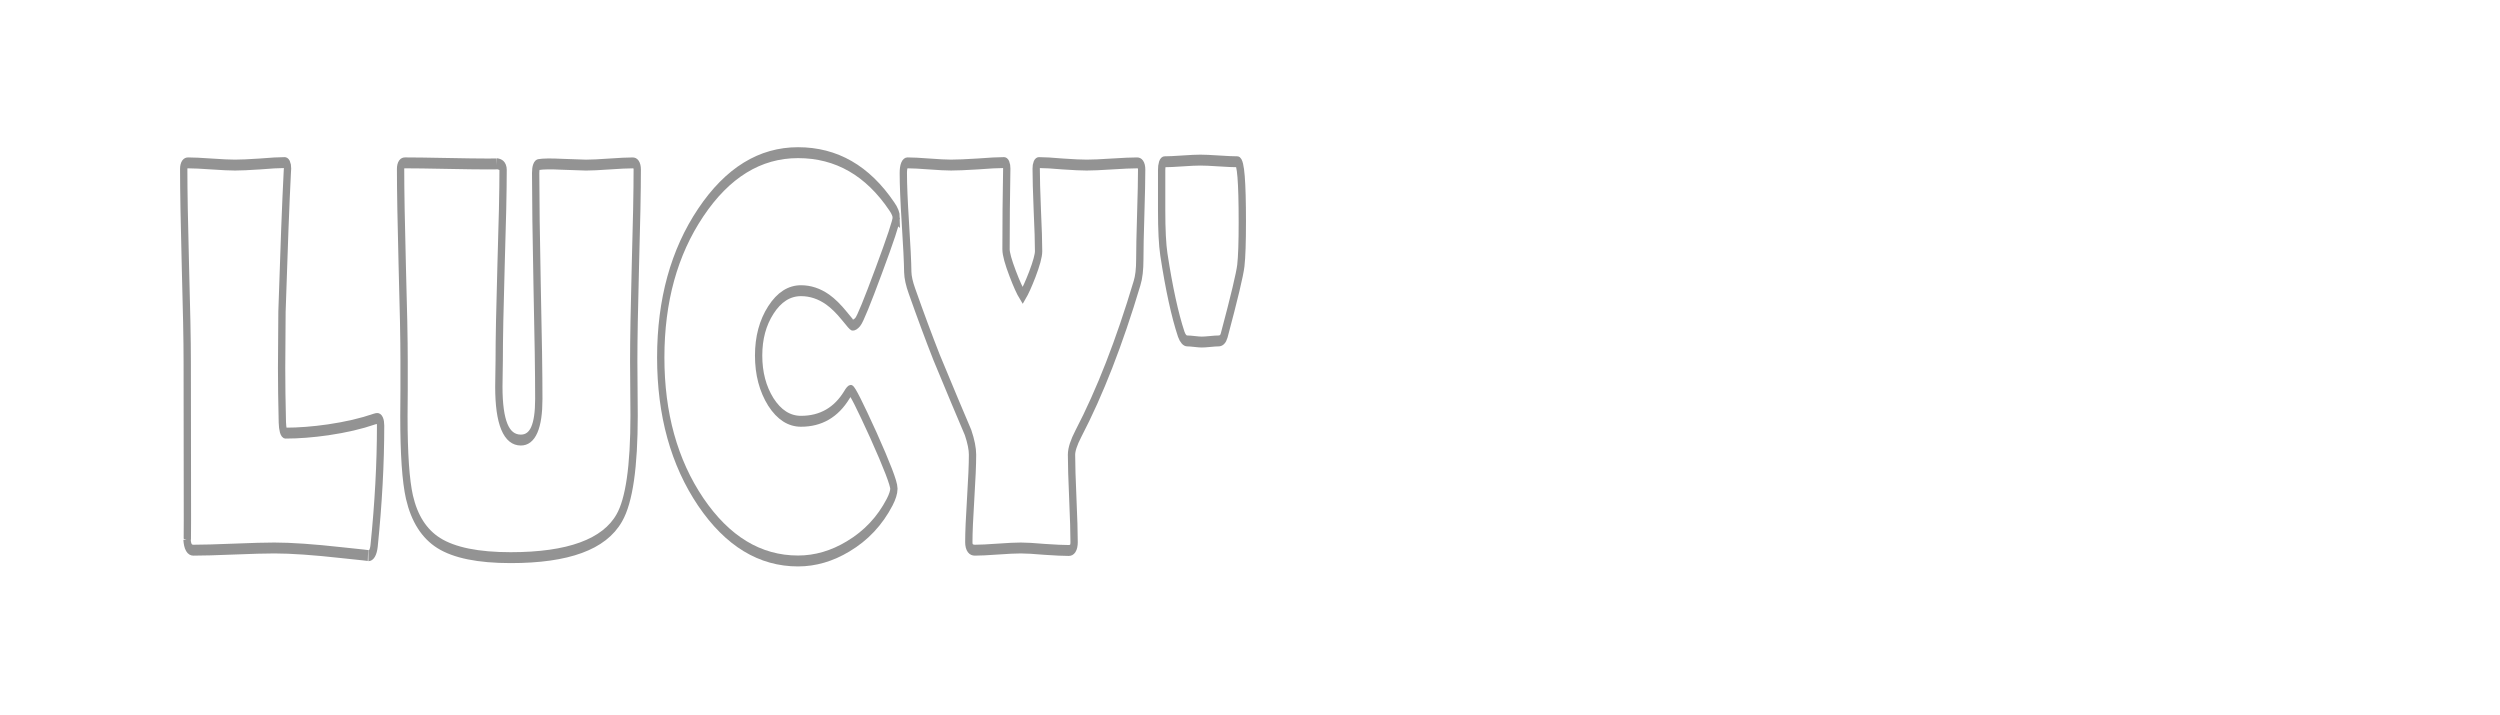
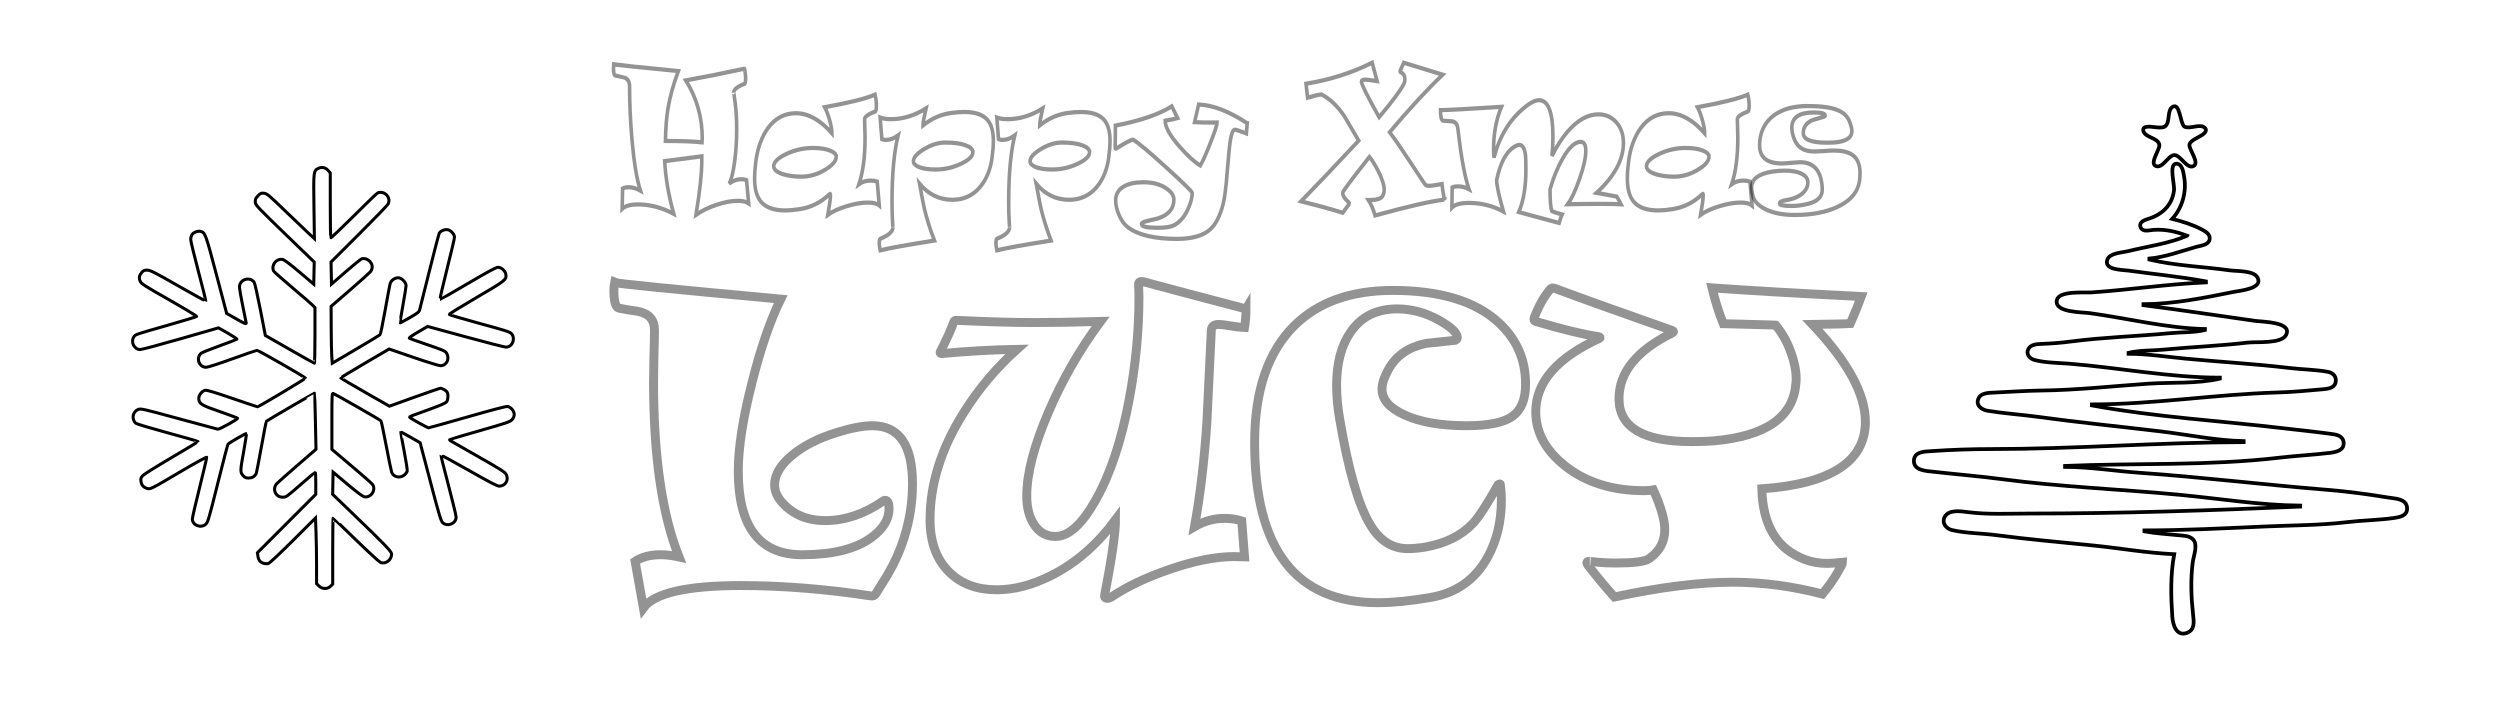
<svg xmlns="http://www.w3.org/2000/svg" width="280mm" height="80mm" viewBox="0 0 280 80" version="1.1" id="svg5" xml:space="preserve">
-   <defs id="defs2" />
+   <defs id="defs2">
+     <clipPath clipPathUnits="userSpaceOnUse" id="clipPath25">
+       <rect style="fill:#ff0000;stroke:none;stroke-width:3;stroke-linecap:square;stroke-linejoin:miter;paint-order:stroke markers fill;stop-color:#000000" id="rect25-8" width="78" height="45.033" x="763.613" y="452.824" />
+     </clipPath>
+     <clipPath clipPathUnits="userSpaceOnUse" id="clipPath5">
+       <path id="path5" style="stroke-width:0.1;stroke-linecap:square;paint-order:markers fill stroke;stop-color:#000000" d="m 438.251,553.764 859.871,0 v 201.396 l -859.871,0 z" />
+     </clipPath>
+   </defs>
  <g id="layer1">
-     <g aria-label="LUCY's MUG" transform="scale(0.8186974,1.221453)" id="text1397" style="font-weight:bold;font-size:51.843px;font-family:'Berlin Sans FB';-inkscape-font-specification:'Berlin Sans FB, Bold';text-align:center;text-anchor:middle;opacity:0.424;fill:#ff0000;stroke-width:0.102">
-       <path d="M 0,0" id="path6032" class="UnoptimicedTransforms" />
-       <path d="m 52.067,39.033 q 0,5.189 -0.886,11.011 -0.152,0.911 -0.785,0.911 0.405,0 -3.645,-0.278 -5.772,-0.43 -9.214,-0.43 -1.848,0 -5.544,0.101 -3.696,0.101 -5.544,0.101 -0.785,0 -0.861,-0.987 0.051,0.709 0.051,-1.772 l -0.025,-14.555 q 0,-2.759 -0.253,-8.834 -0.228,-5.847 -0.228,-8.809 0,-0.557 0.608,-0.557 1.063,0 3.19,0.101 2.152,0.101 3.215,0.101 1.139,0 3.392,-0.101 2.253,-0.127 3.392,-0.127 0.405,0 0.405,0.532 l -0.025,0.278 q -0.329,4.278 -0.734,12.859 -0.051,3.291 -0.051,5.189 0,2.126 0.101,4.961 0.051,0.987 0.43,0.987 2.683,0 5.847,-0.304 3.595,-0.354 6.328,-0.987 0.228,-0.051 0.38,-0.051 0.456,0 0.456,0.658 z" id="path1449" style="stroke:#000000;stroke-opacity:1;stroke-width:1;stroke-dasharray:none;fill:none" class="UnoptimicedTransforms" />
-       <path d="m 87.177,15.542 q 0,2.936 -0.253,8.809 -0.228,5.847 -0.228,8.784 0,0.835 0.025,2.481 0.025,1.645 0.025,2.481 0,7.037 -2.025,9.391 -3.063,3.645 -14.859,3.645 -6.658,0 -9.847,-1.342 -2.987,-1.266 -4,-4.202 -0.759,-2.253 -0.759,-7.417 0,-0.734 0.025,-2.405 0,-1.671 0,-2.633 0,-2.936 -0.253,-8.809 -0.228,-5.898 -0.228,-8.834 0,-0.557 0.608,-0.557 1.873,0 5.645,0.051 3.797,0.051 5.67,0.051 1.62,0 1.24,-0.025 0.861,0.076 0.861,0.557 0,2.911 -0.278,8.759 -0.253,5.847 -0.253,8.759 0,0.329 -0.025,1.139 -0.025,0.81 -0.025,1.24 0,4.886 3.012,4.886 2.455,0 2.455,-3.772 0,-3.443 -0.228,-10.353 -0.203,-6.911 -0.203,-10.353 0,-0.759 0.43,-0.785 0.911,-0.101 3.164,-0.025 3.038,0.076 3.291,0.076 1.063,0 3.19,-0.101 2.126,-0.101 3.19,-0.101 0.633,0 0.633,0.608 z" id="path1451" style="stroke:#000000;stroke-opacity:1;stroke-width:1;stroke-dasharray:none;fill:none" class="UnoptimicedTransforms" />
-       <path d="m 122.616,19.972 q 0,0.532 -2.405,4.86 -2.379,4.303 -2.86,4.683 -0.38,0.304 -0.709,0.304 -0.127,0 -1.114,-0.835 -1.19,-0.987 -2.304,-1.519 -1.721,-0.81 -3.645,-0.81 -2.43,0 -4.126,1.772 -1.671,1.747 -1.671,4.177 0,2.455 1.671,4.253 1.696,1.772 4.126,1.772 4.076,0 6.278,-2.43 0.354,-0.405 0.532,-0.405 0.304,0 3.088,4.101 2.81,4.202 2.81,4.911 0,0.481 -0.582,1.24 -2,2.582 -5.67,4.05 -3.316,1.342 -6.86,1.342 -7.822,0 -13.315,-5.417 -5.468,-5.442 -5.468,-13.239 0,-7.822 5.468,-13.29 5.493,-5.493 13.315,-5.493 7.873,0 12.834,4.936 0.608,0.582 0.608,1.038 z" id="path1453" style="stroke:#000000;stroke-opacity:1;stroke-width:1;stroke-dasharray:none;fill:none" class="UnoptimicedTransforms" />
-       <path d="m 156.182,15.542 q 0,1.367 -0.127,4.126 -0.127,2.759 -0.127,4.126 0,1.367 -0.38,2.177 -3.62,8.126 -8.024,13.796 -0.937,1.215 -0.937,1.924 0,1.342 0.177,4.025 0.177,2.683 0.177,4 0,0.759 -0.734,0.759 -1.088,0 -3.291,-0.101 -2.177,-0.127 -3.265,-0.127 -1.063,0 -3.164,0.101 -2.076,0.101 -3.114,0.101 -0.835,0 -0.835,-0.734 0,-1.316 0.253,-4 0.253,-2.683 0.253,-4.025 0,-0.81 -0.608,-2.025 -1.519,-2.379 -4.303,-6.885 -1.62,-2.759 -3.367,-6.075 -0.557,-1.038 -0.582,-1.772 -0.025,-1.367 -0.329,-4.531 -0.278,-2.936 -0.278,-4.531 0,-0.937 0.582,-0.937 0.987,0 2.962,0.101 2,0.101 2.987,0.101 1.19,0 3.62,-0.101 2.43,-0.127 3.62,-0.127 0.38,0 0.38,0.557 -0.101,3.746 -0.101,7.392 0,0.633 0.911,2.228 0.785,1.392 1.367,2.025 0.557,-0.633 1.316,-1.949 0.861,-1.519 0.861,-2.126 0,-1.266 -0.177,-3.797 -0.152,-2.531 -0.152,-3.772 0,-0.557 0.38,-0.557 1.088,0 3.265,0.127 2.177,0.101 3.265,0.101 1.139,0 3.443,-0.101 2.304,-0.101 3.443,-0.101 0.633,0 0.633,0.608 z" id="path1455" style="stroke:#000000;stroke-opacity:1;stroke-width:1;stroke-dasharray:none;fill:none" class="UnoptimicedTransforms" />
-       <path d="m 169.953,20.327 q 0,2.835 -0.203,4.025 -0.203,1.19 -2.278,6.404 -0.203,0.506 -0.785,0.506 -0.38,0 -1.139,0.051 -0.759,0.051 -1.139,0.051 -0.329,0 -0.987,-0.051 -0.658,-0.051 -0.987,-0.051 -0.506,0 -0.835,-0.608 -1.316,-2.658 -2.379,-7.316 Q 158.916,21.972 158.916,19.263 v -3.645 q 0,-0.785 0.405,-0.785 0.81,0 2.43,-0.076 1.645,-0.076 2.455,-0.076 0.835,0 2.531,0.076 1.696,0.076 2.557,0.076 0.658,0 0.658,5.493 z" id="path1457" style="stroke:#000000;stroke-opacity:1;stroke-width:1;stroke-dasharray:none;fill:none" class="UnoptimicedTransforms" />
-     </g>
+     <path style="font-weight:normal;font-size:42.333px;font-family:Ravie;-inkscape-font-specification:'Ravie, Normal';text-align:center;text-anchor:middle;opacity:0.424;fill:none;stroke-width:1;stroke:#000000" d="m 153.157,46.901 q 0,6.697 -11.596,7.524 0.145,6.18 4.837,7.917 1.116,0.434 2.522,0.434 0.434,0 1.695,-0.124 0,0.165 -0.558,1.116 -0.703,1.22 -1.716,2.439 -5.064,-1.323 -10.046,-1.323 -5.56,0 -13.25,1.654 -1.364,-1.509 -2.956,-3.555 -0.331,-0.434 0.207,-0.434 -0.041,0 0.93,0.103 0.972,0.083 1.902,0.083 3.101,0 3.783,-0.475 1.778,-1.22 1.778,-3.266 0,-1.612 -1.282,-4.444 -0.413,0.083 -1.013,0.083 -5.374,0 -8.888,-2.791 -3.266,-2.604 -3.266,-6.056 0,-4.94 7.111,-8.206 0.103,-0.041 0.083,-0.103 -0.041,-0.083 -0.207,-0.103 -2.377,-0.331 -6.987,-1.695 -0.289,-0.062 -0.165,-0.434 0.723,-1.922 1.778,-3.163 0.186,-0.227 0.475,-0.124 4.423,1.654 13.084,4.692 0.455,0.145 0.083,0.331 -5.932,2.935 -5.932,7.338 0,4.816 8.082,4.816 1.592,0 2.542,-0.083 8.744,-0.785 9.178,-6.387 0.041,-0.165 0.041,-0.558 0,-1.385 -0.62,-3.059 -0.661,-1.778 -1.695,-2.956 0.496,0 -5.85,-0.165 -0.703,-1.716 -1.261,-4.01 5.312,0.393 16.722,0.972 -0.434,1.199 -1.24,3.039 -0.186,0.021 -4.237,0.083 5.932,6.263 5.932,10.893 z" transform="translate(55.7654,0.3242175)" id="path11" />
+     <path style="font-weight:normal;font-size:42.333px;font-family:Ravie;-inkscape-font-specification:'Ravie, Normal';text-align:center;text-anchor:middle;opacity:0.424;fill:none;stroke-width:1;stroke:#000000" d="m 115.102,42.664 q 0,2.584 -1.468,3.638 -1.468,1.054 -5.168,1.054 -4.258,0 -6.904,-1.199 -2.542,-1.158 -2.542,-2.894 0,-0.91 0.723,-2.212 1.261,-2.294 4.196,-2.915 1.654,-0.165 3.287,-0.351 0.227,-0.124 0.227,-0.289 0,-0.806 -2.026,-1.943 -2.274,-1.282 -4.713,-1.282 -3.452,0 -5.23,2.625 -1.55,2.253 -1.55,5.932 0,1.819 0.351,3.803 1.447,8.578 3.431,11.844 1.592,2.646 4.175,2.646 0.951,0 1.922,-0.165 3.431,-0.599 5.374,-2.646 0.951,-0.992 2.832,-4.341 0.248,-0.165 0.248,-0.041 0.124,1.013 0.124,1.736 0,3.659 -1.571,6.47 -2.067,3.7 -6.305,4.444 -3.39,0.599 -5.953,0.599 -13.808,0 -13.808,-17.921 0,-8.682 4.423,-13.084 3.989,-3.969 11.038,-3.969 7.979,0 11.886,3.617 2.997,2.77 2.997,6.842 z" transform="translate(55.7654,0.3242175)" id="path10" />
+     <path style="font-weight:normal;font-size:42.333px;font-family:Ravie;-inkscape-font-specification:'Ravie, Normal';text-align:center;text-anchor:middle;opacity:0.424;fill:none;stroke-width:1;stroke:#000000" d="m 83.786,34.272 q 0,1.075 -0.165,2.088 -0.537,-0.021 -1.571,-0.186 -0.951,-0.165 -1.302,-0.165 -0.827,0 -0.847,0.682 -0.475,10.025 -0.496,10.294 -0.413,6.263 -1.385,11.679 1.592,-0.93 3.349,-0.93 1.075,0 1.943,0.289 l 0.31,4.031 q -0.186,0 -0.579,-0.021 -0.372,-0.021 -0.558,-0.021 -3.121,0 -7.297,1.447 -3.783,1.302 -6.346,2.997 -0.434,0.289 -0.703,0.227 -0.227,-0.062 -0.186,-0.31 1.22,-6.367 1.22,-8.475 -3.08,4.155 -7.173,6.222 -3.204,1.612 -6.118,1.612 -3.349,0 -5.354,-2.005 -2.129,-2.108 -2.129,-5.87 0,-6.015 3.824,-12.051 2.48,-3.927 5.912,-7.007 -4.279,0.083 -8.392,0.475 -0.269,0 -0.207,-0.165 1.137,-2.253 1.53,-3.39 0.062,-0.186 0.289,-0.165 5.271,0.248 8.64,0.248 3.245,0 7.503,-0.124 -3.514,4.734 -5.85,10.191 -2.418,5.622 -2.418,9.364 0,1.984 0.868,3.266 0.868,1.261 2.356,1.261 2.212,0 4.506,-4.093 2.439,-4.32 3.741,-11.224 1.096,-5.829 1.096,-11.472 0,-0.351 -0.021,-0.868 -0.021,-0.517 -0.021,-0.579 0,-0.413 0.558,-0.289 3.969,1.075 11.472,3.039 z" transform="translate(55.7654,0.3242175)" id="path9" />
+     <path style="font-weight:normal;font-size:42.333px;font-family:Ravie;-inkscape-font-specification:'Ravie, Normal';text-align:center;text-anchor:middle;opacity:0.424;fill:none;stroke-width:1;mix-blend-mode:normal;fill-opacity:1;stroke:#000000;stroke-opacity:1" d="m 46.435,53.847 q 0,3.121 -0.951,6.098 -0.682,2.15 -1.881,4.175 -0.661,1.034 -1.302,2.088 -0.165,0.269 -0.558,0.207 -7.627,-1.158 -14.511,-1.158 -9.095,0 -10.935,2.501 l -0.93,-5.209 q 1.116,-0.744 2.873,-0.744 0.889,0 2.046,0.248 -2.853,-7.131 -2.853,-19.637 0,-0.93 0.041,-2.832 0.062,-1.922 0.062,-2.935 0,-1.757 -1.881,-2.108 -0.682,-0.083 -2.108,-0.351 -0.558,-0.145 -0.558,-1.984 0,-0.475 0.083,-0.889 0.393,0.186 18.604,1.86 -1.757,3.576 -3.204,9.302 -1.55,6.056 -1.55,9.963 0,9.364 7.152,9.364 5.188,0 7.813,-1.964 1.922,-1.426 1.922,-3.204 0,-0.93 -0.455,-0.93 -0.103,0 -0.207,0.083 -3.163,2.191 -6.491,2.191 -3.039,0 -4.858,-2.067 -0.806,-0.91 -0.806,-1.943 0,-1.695 1.964,-3.307 1.902,-1.592 4.982,-2.542 2.439,-0.765 4.01,-0.765 4.486,0 4.486,6.491 z" transform="translate(55.7654,0.3242175)" id="text8" />
+     <path style="font-weight:normal;font-size:18.442px;font-family:Ravie;-inkscape-font-specification:'Ravie, Normal';text-align:center;text-anchor:middle;opacity:0.424;fill:none;stroke-width:0.436;stroke:#000000" d="m 165.586,17.588 q 0,0.369 -0.054,0.729 -0.261,1.72 -2.548,2.674 -2.116,0.891 -5.34,0.891 -2.206,0 -3.602,-0.612 -1.198,-0.522 -1.459,-1.288 -0.18,-0.549 -0.18,-0.928 0,-1.306 2.485,-1.639 0.837,-0.108 1.549,-0.108 1.297,0 2.053,0.324 0.756,0.324 0.756,0.891 0,0.594 -0.549,1.054 -0.684,0.576 -2.071,0.774 -0.828,0.117 -0.828,0.351 0,0.252 1.459,0.252 0.567,0 1.009,-0.054 1.27,-0.153 1.864,-0.441 0.9,-0.423 0.864,-1.27 -0.117,-2.747 -2.71,-2.747 -0.261,0 -1.063,0.063 -0.792,0.063 -1.126,0.063 -2.719,0 -2.719,-1.864 0,-0.441 0.081,-0.792 0.297,-1.432 1.63,-2.287 1.531,-0.982 4.142,-0.982 2.53,0 3.737,0.459 1.054,0.396 1.405,1.279 0.225,0.549 0.225,0.864 0,1.018 -2.161,1.162 -0.405,0.018 -0.882,0.018 -2.864,0 -2.864,-0.991 0,-0.864 1,-1.297 0.126,-0.054 1.495,-0.387 0.162,-0.036 0.162,-0.126 0,-0.315 -1.396,-0.315 -2.656,0 -2.656,1.585 0,0.369 0.144,0.792 0.333,0.955 1.045,1.333 0.585,0.315 1.612,0.315 0.351,0 1.135,-0.045 0.783,-0.054 1.171,-0.054 1.513,0 2.269,0.459 0.919,0.549 0.919,1.891 z" transform="matrix(0.921321,0,0,1.085398,55.7654,0.3242175)" id="path141" />
+     <path style="font-weight:normal;font-size:18.442px;font-family:Ravie;-inkscape-font-specification:'Ravie, Normal';text-align:center;text-anchor:middle;opacity:0.424;fill:none;stroke-width:0.436;stroke:#000000" d="m 147.225,15.868 q 0,-0.378 -0.756,-0.63 -0.801,-0.27 -2.089,-0.27 -1.684,0 -3.242,0.63 -1.513,0.621 -1.513,1.252 0,0.504 1.072,0.81 0.964,0.27 2.287,0.27 1.504,0 2.909,-0.72 1.333,-0.693 1.333,-1.342 z" transform="matrix(0.921321,0,0,1.085398,55.7654,0.3242175)" id="path140" />
+     <path style="font-weight:normal;font-size:18.442px;font-family:Ravie;-inkscape-font-specification:'Ravie, Normal';text-align:center;text-anchor:middle;opacity:0.424;fill:none;stroke-width:0.436;stroke:#000000" d="m 152.457,20.902 q -0.423,-0.297 -1.378,-0.297 -1.153,0 -2.602,0.378 -1.45,0.378 -2.269,0.882 0.315,-1.513 0.315,-2.017 0,-0.153 -0.054,-0.144 -0.036,0.009 -0.117,0.072 -1.513,1.243 -3.611,1.513 -1,0.126 -1.693,0.126 -2.053,0 -2.945,-0.873 -0.801,-0.783 -0.801,-2.404 0,-0.846 0.162,-1.864 0.333,-2.017 1.441,-3.332 1.333,-1.558 3.413,-1.558 2.251,0 4.385,2.071 0,-0.45 -0.252,-1.27 -0.279,-0.873 -0.63,-1.423 4.43,-0.675 6.123,-1.297 0.162,0.567 0.162,1.144 0,0.468 -0.108,0.576 -1.324,0.45 -1.324,0.81 v 0.018 q 0,0.297 0.027,0.937 0.027,0.639 0.027,0.982 0,2.891 -0.738,4.773 0.594,-0.369 1.414,-0.369 0.432,0 0.801,0.099 z" transform="matrix(0.921321,0,0,1.085398,55.7654,0.3242175)" id="path139" />
+     <path style="font-weight:normal;font-size:18.442px;font-family:Ravie;-inkscape-font-specification:'Ravie, Normal';text-align:center;text-anchor:middle;opacity:0.424;fill:none;stroke-width:0.436;stroke:#000000" d="m 136.825,14.446 q 0,2.602 -3.269,5.151 l 2.458,0.387 q 0.189,0.252 0.513,0.792 -0.702,-0.036 -2.62,-0.036 -1.774,0 -3.854,0.036 0.657,-0.765 1.396,-2.521 0.801,-1.909 0.801,-2.999 0,-0.919 -0.63,-0.919 -1.027,0 -2.188,1.729 -0.946,1.405 -1.531,3.179 0,1.792 0.234,2.251 0.369,0.144 1.225,0.333 -0.099,0.171 -0.351,0.882 l -4.908,-1.126 q 0.864,-1.693 0.864,-4.331 0,-1.198 -0.045,-1.513 -0.153,-1.09 -0.747,-1.09 -0.225,0 -0.585,0.18 -1.495,0.747 -2.179,3.449 0.018,0.855 0.828,3.251 -1.945,-0.891 -4.223,-0.891 -1.486,0 -2.044,0.486 l 0.036,-2.089 q 0.288,-0.108 0.702,-0.108 0.684,0 1.342,0.297 -0.756,-1.819 -1.36,-6.294 -0.09,-0.603 -0.684,-0.711 -0.549,-0.027 -1.09,-0.063 -0.333,-0.045 -0.333,-1.099 h 0.189 q 1.027,0 7.222,-0.333 -0.955,1.945 -0.955,4.349 0,0.522 0.054,0.882 1.072,-3.53 4.097,-5.421 0.792,-0.495 1.378,-0.495 1.684,0 1.684,3.764 0,1.108 -0.117,1.99 0.855,-1.468 1.9,-2.512 1.81,-1.783 3.746,-1.783 1.315,0 2.179,0.828 0.864,0.819 0.864,2.116 z" transform="matrix(0.921321,0,0,1.085398,55.7654,0.3242175)" id="path138" />
+     <path style="font-weight:normal;font-size:18.442px;font-family:Ravie;-inkscape-font-specification:'Ravie, Normal';text-align:center;text-anchor:middle;opacity:0.424;fill:none;stroke-width:0.436;stroke:#000000" d="m 115.06,20.299 q -2.476,0.243 -8.429,1.639 -0.324,-0.964 -0.81,-1.603 h 0.315 q 1.162,0 1.432,-0.441 0.171,-0.27 0.171,-0.594 0,-0.765 -0.765,-2.017 -0.576,-0.946 -1.027,-1.396 -2.134,2.278 -3.134,3.503 -0.108,0.108 -0.108,0.261 0,0.387 0.756,0.955 0.063,0.072 -0.018,0.189 -0.261,0.297 -0.738,0.864 -0.882,-0.243 -2.783,-0.684 -0.342,-0.063 -2.287,-0.495 2.152,-1.864 7.006,-6.267 -0.873,-1.27 -1.747,-2.53 -1.279,-1.594 -2.774,-2.233 -0.36,0 -1.693,0.333 -0.036,-0.27 -0.189,-1.441 4.358,-0.603 8.041,-2.17 0.153,0.54 0.594,1.9 -1.18,-0.153 -1.387,-0.153 -0.513,0 -0.513,0.189 0,0.09 0.108,0.333 0.243,0.54 1.09,1.873 0.477,0.738 0.955,1.477 2.404,-2.422 3.026,-3.467 0.108,-0.18 0.108,-0.423 0,-0.567 -0.513,-0.738 -0.108,-0.036 -0.036,-0.216 0.045,-0.117 0.405,-0.774 1.648,0.432 4.737,1.234 -2.828,2.287 -6.448,5.934 1.099,1.252 2.611,3.224 1.459,1.9 1.639,2.107 0.189,0.207 0.504,0.207 0.405,0 1.603,-0.189 0.063,0.558 0.297,1.612 z" transform="matrix(0.921321,0,0,1.085398,55.7654,0.3242175)" id="path137" />
+     <path style="font-weight:normal;font-size:18.442px;font-family:Ravie;-inkscape-font-specification:'Ravie, Normal';text-align:center;text-anchor:middle;opacity:0.424;fill:none;stroke-width:0.436;stroke:#000000" d="m 91.089,12.419 -0.099,1.054 Q 89.783,13.077 89.576,13.086 q -0.333,0.018 -0.54,1.126 -0.153,0.819 -0.369,3.152 -0.225,2.458 -0.495,3.359 -0.567,1.864 -1.567,2.638 -1.297,0.991 -4.043,0.991 -4.205,0 -6.06,-1.252 -0.585,-0.396 -1,-1.225 -0.405,-0.801 -0.405,-1.504 0,-0.919 0.946,-1.405 0.891,-0.459 2.449,-0.459 1.603,0 2.692,0.594 0.991,0.54 0.991,1.216 0,1.369 -1.918,1.918 -0.162,0.045 -1.369,0.279 -0.657,0.135 -0.657,0.306 0,0.387 1.99,0.387 1.495,0 2.125,-0.333 1.054,-0.558 1.639,-1.783 0.423,-0.873 0.423,-1.477 -0.027,-0.216 -3.071,-2.566 -3.116,-2.413 -4.115,-2.936 -0.342,0 -2.035,0.909 -0.144,0.081 -0.144,-0.072 0,-0.378 0.009,-0.982 0.009,-0.603 0.009,-0.792 v -0.513 q 4.475,-0.729 6.862,-1.99 0.225,0.405 0.702,1.216 -0.45,0.117 -1.513,0.27 0,0.973 1.756,2.674 1.486,1.432 2.521,1.954 0.495,-0.738 1.279,-2.449 0.765,-1.675 0.765,-1.99 -1.891,0.009 -2.747,-0.036 0.135,-0.567 0.495,-1.828 2.629,0.099 5.907,1.936 z" transform="matrix(0.921321,0,0,1.085398,55.7654,0.3242175)" id="path136" />
+     <path style="font-weight:normal;font-size:18.442px;font-family:Ravie;-inkscape-font-specification:'Ravie, Normal';text-align:center;text-anchor:middle;opacity:0.424;fill:none;stroke-width:0.436;stroke:#000000" d="m 71.926,15.409 q 0,-0.441 -0.882,-0.711 -0.909,-0.288 -2.458,-0.288 -1.27,0 -2.584,0.675 -1.306,0.666 -1.306,1.261 0,0.333 0.63,0.576 0.738,0.27 2.062,0.27 1.603,0 3.071,-0.585 1.468,-0.585 1.468,-1.198 z" transform="matrix(0.921321,0,0,1.085398,55.7654,0.3242175)" id="path135" />
+     <path style="font-weight:normal;font-size:18.442px;font-family:Ravie;-inkscape-font-specification:'Ravie, Normal';text-align:center;text-anchor:middle;opacity:0.424;fill:none;stroke-width:0.436;stroke:#000000" d="m 74.411,14.248 q 0,0.747 -0.162,1.747 -0.297,1.81 -1.414,2.963 -1.306,1.36 -3.404,1.36 -2.368,0 -3.998,-1.666 0.459,2.098 0.594,2.593 0.432,1.531 1.216,3.278 -5.061,0.684 -6.592,1.009 -0.108,-0.441 -0.108,-0.756 0,-0.396 0.126,-0.441 1.531,-0.522 1.531,-1.18 0,0.045 -0.054,-0.729 -0.054,-0.765 -0.054,-1.891 0,-4.286 0.738,-6.862 -0.756,0.468 -1.477,0.468 -0.288,0 -0.495,-0.081 l -0.207,-2.224 q 0.531,0.162 1.315,0.162 2.179,0 4.259,-1.108 -0.369,1.342 -0.369,1.756 1.54,-1.054 3.359,-1.279 0.9,-0.108 1.675,-0.108 1.936,0 2.774,0.783 0.747,0.702 0.747,2.206 z" transform="matrix(0.921321,0,0,1.085398,55.7654,0.3242175)" id="path134" />
+     <path style="font-weight:normal;font-size:18.442px;font-family:Ravie;-inkscape-font-specification:'Ravie, Normal';text-align:center;text-anchor:middle;opacity:0.424;fill:none;stroke-width:0.436;stroke:#000000" d="m 57.743,15.409 q 0,-0.441 -0.882,-0.711 -0.909,-0.288 -2.458,-0.288 -1.27,0 -2.584,0.675 -1.306,0.666 -1.306,1.261 0,0.333 0.63,0.576 0.738,0.27 2.062,0.27 1.603,0 3.071,-0.585 1.468,-0.585 1.468,-1.198 z" transform="matrix(0.921321,0,0,1.085398,55.7654,0.3242175)" id="path133" />
+     <path style="font-weight:normal;font-size:18.442px;font-family:Ravie;-inkscape-font-specification:'Ravie, Normal';text-align:center;text-anchor:middle;opacity:0.424;fill:none;stroke-width:0.436;stroke:#000000" d="m 60.229,14.248 q 0,0.747 -0.162,1.747 -0.297,1.81 -1.414,2.963 -1.306,1.36 -3.404,1.36 -2.368,0 -3.998,-1.666 0.459,2.098 0.594,2.593 0.432,1.531 1.216,3.278 -5.061,0.684 -6.592,1.009 -0.108,-0.441 -0.108,-0.756 0,-0.396 0.126,-0.441 1.531,-0.522 1.531,-1.18 0,0.045 -0.054,-0.729 -0.054,-0.765 -0.054,-1.891 0,-4.286 0.738,-6.862 -0.756,0.468 -1.477,0.468 -0.288,0 -0.495,-0.081 L 46.469,11.834 q 0.531,0.162 1.315,0.162 2.179,0 4.259,-1.108 -0.369,1.342 -0.369,1.756 1.54,-1.054 3.359,-1.279 0.9,-0.108 1.675,-0.108 1.936,0 2.774,0.783 0.747,0.702 0.747,2.206 z" transform="matrix(0.921321,0,0,1.085398,55.7654,0.3242175)" id="path132" />
+     <path style="font-weight:normal;font-size:18.442px;font-family:Ravie;-inkscape-font-specification:'Ravie, Normal';text-align:center;text-anchor:middle;opacity:0.424;fill:none;stroke-width:0.436;stroke:#000000" d="m 41.129,15.868 q 0,-0.378 -0.756,-0.63 -0.801,-0.27 -2.089,-0.27 -1.684,0 -3.242,0.63 -1.513,0.621 -1.513,1.252 0,0.504 1.072,0.81 0.964,0.27 2.287,0.27 1.504,0 2.909,-0.72 1.333,-0.693 1.333,-1.342 z" transform="matrix(0.921321,0,0,1.085398,55.7654,0.3242175)" id="path131" />
+     <path style="font-weight:normal;font-size:18.442px;font-family:Ravie;-inkscape-font-specification:'Ravie, Normal';text-align:center;text-anchor:middle;opacity:0.424;fill:none;stroke-width:0.436;stroke:#000000" d="m 46.361,20.902 q -0.423,-0.297 -1.378,-0.297 -1.153,0 -2.602,0.378 -1.45,0.378 -2.269,0.882 0.315,-1.513 0.315,-2.017 0,-0.153 -0.054,-0.144 -0.036,0.009 -0.117,0.072 -1.513,1.243 -3.611,1.513 -1,0.126 -1.693,0.126 -2.053,0 -2.945,-0.873 -0.801,-0.783 -0.801,-2.404 0,-0.846 0.162,-1.864 0.333,-2.017 1.441,-3.332 1.333,-1.558 3.413,-1.558 2.251,0 4.385,2.071 0,-0.45 -0.252,-1.27 -0.279,-0.873 -0.63,-1.423 4.43,-0.675 6.123,-1.297 0.162,0.567 0.162,1.144 0,0.468 -0.108,0.576 -1.324,0.45 -1.324,0.81 v 0.018 q 0,0.297 0.027,0.937 0.027,0.639 0.027,0.982 0,2.891 -0.738,4.773 0.594,-0.369 1.414,-0.369 0.432,0 0.801,0.099 z" transform="matrix(0.921321,0,0,1.085398,55.7654,0.3242175)" id="path130" />
+     <path style="font-weight:normal;font-size:18.442px;font-family:Ravie;-inkscape-font-specification:'Ravie, Normal';text-align:center;text-anchor:middle;opacity:0.424;fill:none;stroke-width:0.436;stroke:#000000" d="m 30.485,20.686 q -0.441,-0.261 -1.324,-0.261 -1.126,0 -2.53,0.396 -1.441,0.396 -2.548,1.045 0.702,-3.665 0.702,-5.538 v -0.495 q -0.937,0.117 -4.511,0.495 0.162,2.584 1.099,5.439 -2.161,-0.973 -4.367,-0.973 -1.333,0 -1.9,0.459 l 0.054,-2.098 q 0.297,-0.135 0.72,-0.135 0.693,0 1.441,0.351 -0.657,-1.729 -1.027,-5.295 -0.288,-2.846 -0.288,-5.457 0,-0.675 -0.576,-0.9 -0.027,-0.018 -1.153,-0.225 -0.225,-0.036 -0.225,-0.738 0,-0.072 0.018,-0.216 0.018,-0.153 0.018,-0.189 0.315,0.054 7.843,0.684 -0.928,2.125 -1.27,3.926 -0.252,1.315 -0.297,3.287 3.008,0 4.457,0.144 0.018,-0.18 0.018,-0.441 0,-3.215 -1.99,-5.952 3.152,-0.486 7.123,-1.207 0.027,0 0.081,0.351 0.063,0.351 0.063,0.666 0,0.396 -0.108,0.531 -1.351,0.441 -1.351,0.928 0,-0.162 0.18,1.018 0.189,1.171 0.189,2.747 0,1.828 -0.261,3.431 -0.261,1.594 -0.657,2.188 0.711,-0.459 1.477,-0.459 0.378,0 0.639,0.09 z" transform="matrix(0.921321,0,0,1.085398,55.7654,0.3242175)" id="text130" />
+     <path style="fill:none;stroke:#000000;stroke-width:0.341;stroke-opacity:1" d="M 35.719,65.63 35.455,65.366 V 63.341 c 0,-1.114 -0.027,-2.767 -0.06,-3.674 l -0.06,-1.648 -2.493,2.488 c -1.371,1.368 -2.61,2.532 -2.754,2.585 -0.311,0.116 -0.764,-0.004 -1,-0.266 -0.085,-0.094 -0.177,-0.339 -0.204,-0.546 l -0.05,-0.375 3.266,-3.27 3.266,-3.27 V 54.124 c 0,-0.682 -0.023,-1.241 -0.05,-1.241 -0.028,0 -0.668,0.54 -1.423,1.199 -1.841,1.609 -1.832,1.602 -2.25,1.602 -0.792,0 -1.185,-0.944 -0.636,-1.525 0.137,-0.145 1.179,-1.068 2.316,-2.052 l 2.068,-1.789 -0.066,-3.122 c -0.036,-1.717 -0.079,-3.135 -0.095,-3.152 -0.028,-0.029 -5.266,3.017 -5.392,3.135 -0.034,0.032 -0.289,1.333 -0.567,2.891 -0.278,1.559 -0.542,2.901 -0.585,2.983 -0.173,0.323 -0.455,0.488 -0.834,0.488 -0.312,0 -0.425,-0.051 -0.634,-0.285 -0.33,-0.369 -0.325,-0.511 0.096,-2.812 0.186,-1.019 0.309,-1.865 0.272,-1.88 -0.082,-0.034 -1.934,1.038 -2.049,1.187 -0.045,0.058 -0.564,2.038 -1.151,4.398 -0.952,3.825 -1.096,4.319 -1.316,4.54 -0.523,0.525 -1.527,0.157 -1.527,-0.56 0,-0.154 0.368,-1.749 0.817,-3.545 0.449,-1.796 0.805,-3.311 0.791,-3.368 -0.015,-0.057 -1.328,0.664 -2.918,1.602 -3.417,2.016 -3.393,2.004 -3.792,1.873 -0.402,-0.133 -0.596,-0.369 -0.653,-0.794 -0.041,-0.302 -0.009,-0.397 0.211,-0.634 0.142,-0.153 1.59,-1.058 3.218,-2.012 1.627,-0.953 2.959,-1.761 2.959,-1.795 0,-0.034 -1.533,-0.477 -3.406,-0.985 -1.873,-0.508 -3.478,-0.988 -3.566,-1.067 -0.489,-0.442 -0.354,-1.281 0.246,-1.531 0.323,-0.135 0.399,-0.118 4.543,1.011 2.318,0.632 4.298,1.166 4.399,1.186 0.181,0.037 2.21,-1.085 2.21,-1.223 0,-0.036 -0.877,-0.368 -1.95,-0.737 -2.138,-0.737 -2.387,-0.893 -2.387,-1.495 0,-0.372 0.355,-0.823 0.709,-0.901 0.186,-0.041 0.989,0.197 3.027,0.897 1.526,0.524 2.804,0.952 2.839,0.951 0.144,-0.002 5.373,-3.128 5.369,-3.209 -0.005,-0.105 -5.249,-3.111 -5.429,-3.113 -0.069,-6.84e-4 -1.305,0.426 -2.747,0.947 -1.534,0.555 -2.759,0.949 -2.952,0.949 -0.789,0 -1.158,-1.027 -0.562,-1.567 0.087,-0.079 1.01,-0.451 2.051,-0.827 1.041,-0.376 1.922,-0.713 1.958,-0.749 0.036,-0.036 -0.412,-0.337 -0.995,-0.669 L 24.471,36.721 20.247,37.935 c -2.323,0.668 -4.368,1.215 -4.544,1.215 -0.674,0 -1.1,-0.866 -0.704,-1.431 0.187,-0.268 0.083,-0.232 3.776,-1.289 1.745,-0.5 3.207,-0.941 3.249,-0.982 0.042,-0.041 -1.335,-0.876 -3.059,-1.857 -2.843,-1.617 -3.148,-1.813 -3.268,-2.1 -0.157,-0.376 -0.106,-0.644 0.19,-0.987 0.178,-0.207 0.289,-0.252 0.609,-0.248 0.339,0.004 0.803,0.24 3.447,1.749 1.68,0.959 3.074,1.725 3.098,1.701 0.024,-0.024 -0.344,-1.509 -0.819,-3.3 -0.474,-1.791 -0.862,-3.404 -0.862,-3.583 0,-0.18 0.064,-0.425 0.143,-0.545 0.17,-0.26 0.653,-0.438 0.969,-0.359 0.507,0.127 0.563,0.279 1.763,4.823 l 1.15,4.355 1.011,0.582 c 1.07,0.616 1.24,0.677 1.164,0.423 -0.026,-0.087 -0.216,-1.029 -0.422,-2.093 -0.359,-1.855 -0.369,-1.948 -0.229,-2.241 0.29,-0.607 1.2,-0.699 1.556,-0.156 0.077,0.118 0.391,1.507 0.697,3.087 l 0.557,2.872 2.711,1.553 c 1.491,0.854 2.741,1.556 2.778,1.559 0.037,0.003 0.068,-1.397 0.068,-3.11 v -3.116 l -0.248,-0.261 C 34.889,34.049 33.857,33.156 32.733,32.209 31.609,31.262 30.664,30.42 30.633,30.339 c -0.263,-0.685 0.329,-1.416 1.033,-1.276 0.176,0.035 0.853,0.544 1.874,1.409 l 1.599,1.353 0.027,-1.239 0.027,-1.239 -2.24,-2.164 c -4.355,-4.206 -4.364,-4.215 -4.364,-4.604 0,-0.273 0.066,-0.409 0.319,-0.662 0.286,-0.286 0.357,-0.314 0.681,-0.27 0.325,0.044 0.559,0.239 2.306,1.932 1.069,1.036 2.253,2.167 2.631,2.514 l 0.687,0.631 -0.051,-3.569 c -0.056,-3.939 -0.047,-4.019 0.478,-4.291 0.393,-0.203 0.826,-0.111 1.12,0.238 l 0.231,0.275 v 3.592 c 0,1.976 0.028,3.62 0.062,3.654 0.034,0.034 1.194,-1.067 2.576,-2.446 1.383,-1.38 2.585,-2.537 2.671,-2.571 0.76,-0.301 1.542,0.535 1.165,1.247 -0.075,0.143 -1.544,1.662 -3.263,3.376 l -3.126,3.116 0.025,1.238 0.025,1.238 1.6,-1.388 c 0.88,-0.763 1.684,-1.414 1.786,-1.447 0.523,-0.166 1.177,0.336 1.177,0.903 0,0.187 -0.082,0.399 -0.216,0.558 -0.119,0.14 -1.155,1.069 -2.302,2.062 l -2.086,1.807 0.007,2.394 c 0.005,1.317 0.034,2.748 0.066,3.181 l 0.058,0.787 2.62,-1.54 c 1.441,-0.847 2.668,-1.587 2.726,-1.645 0.058,-0.058 0.315,-1.284 0.57,-2.725 0.255,-1.441 0.504,-2.775 0.553,-2.963 0.103,-0.39 0.508,-0.695 0.926,-0.696 0.352,-3.41e-4 0.873,0.521 0.87,0.872 -10e-4,0.142 -0.16,1.132 -0.353,2.2 -0.193,1.068 -0.337,1.957 -0.319,1.975 0.018,0.018 0.501,-0.24 1.075,-0.573 0.946,-0.549 1.051,-0.636 1.13,-0.936 0.048,-0.182 0.538,-2.135 1.089,-4.341 0.551,-2.206 1.042,-4.086 1.091,-4.178 0.143,-0.268 0.608,-0.464 0.948,-0.4 0.365,0.069 0.763,0.513 0.76,0.848 -0.001,0.133 -0.383,1.756 -0.848,3.607 -0.465,1.851 -0.815,3.366 -0.777,3.366 0.037,0 1.451,-0.813 3.141,-1.807 2.174,-1.278 3.154,-1.807 3.348,-1.807 0.369,0 0.809,0.381 0.881,0.762 0.117,0.623 0.009,0.709 -3.296,2.64 -1.688,0.986 -3.059,1.832 -3.045,1.879 0.013,0.047 1.544,0.5 3.401,1.006 2.958,0.805 3.403,0.95 3.585,1.161 0.476,0.554 0.084,1.499 -0.621,1.495 -0.165,-0.001 -2.208,-0.523 -4.54,-1.16 l -4.239,-1.158 -1.078,0.632 c -0.717,0.421 -1.037,0.655 -0.956,0.699 0.067,0.037 0.833,0.311 1.703,0.609 2.196,0.752 2.335,0.814 2.488,1.11 0.325,0.629 -0.055,1.349 -0.712,1.349 -0.174,0 -1.54,-0.42 -3.036,-0.934 l -2.72,-0.934 -2.709,1.588 c -1.49,0.873 -2.709,1.613 -2.709,1.645 0,0.031 1.227,0.757 2.727,1.612 l 2.727,1.556 2.785,-1.002 c 1.532,-0.551 2.848,-1.002 2.924,-1.002 0.221,0 0.658,0.257 0.76,0.447 0.144,0.269 0.106,0.841 -0.07,1.07 -0.111,0.144 -0.655,0.385 -1.782,0.791 -2.369,0.852 -2.397,0.863 -2.346,0.945 0.067,0.109 1.984,1.175 2.113,1.175 0.06,0 2.028,-0.55 4.373,-1.222 2.953,-0.846 4.34,-1.206 4.511,-1.168 0.136,0.03 0.35,0.176 0.476,0.326 0.312,0.371 0.305,0.804 -0.02,1.156 -0.222,0.241 -0.598,0.369 -3.584,1.221 -1.835,0.524 -3.359,0.976 -3.387,1.004 -0.028,0.028 0.009,0.088 0.083,0.132 0.074,0.044 1.477,0.844 3.116,1.778 2.628,1.496 3,1.736 3.138,2.017 0.3,0.614 -0.1,1.269 -0.786,1.289 -0.222,0.006 -1.038,-0.416 -3.4,-1.76 -1.709,-0.973 -3.12,-1.737 -3.135,-1.698 -0.015,0.039 0.361,1.543 0.836,3.343 0.475,1.8 0.863,3.413 0.863,3.585 0,0.713 -0.939,1.114 -1.489,0.637 -0.206,-0.179 -0.374,-0.732 -1.388,-4.585 L 47.054,49.586 45.986,48.972 c -0.587,-0.338 -1.082,-0.6 -1.099,-0.582 -0.017,0.017 0.149,0.961 0.371,2.097 0.221,1.136 0.378,2.161 0.349,2.277 -0.029,0.116 -0.174,0.313 -0.321,0.437 -0.474,0.399 -1.203,0.245 -1.416,-0.298 -0.052,-0.134 -0.327,-1.464 -0.609,-2.955 -0.283,-1.491 -0.551,-2.758 -0.597,-2.817 -0.08,-0.103 -5.046,-2.949 -5.346,-3.064 -0.134,-0.052 -0.147,0.219 -0.147,3.101 v 3.158 l 2.174,1.837 c 1.196,1.01 2.253,1.937 2.349,2.06 0.487,0.619 -0.146,1.586 -0.926,1.414 -0.146,-0.032 -0.951,-0.641 -1.859,-1.407 l -1.602,-1.351 -0.025,1.242 -0.025,1.242 1.923,1.849 c 3.956,3.804 4.678,4.553 4.678,4.846 -6.91e-4,0.665 -0.68,1.169 -1.251,0.927 -0.152,-0.064 -1.392,-1.205 -2.757,-2.534 -1.364,-1.329 -2.505,-2.417 -2.534,-2.417 -0.029,0 -0.053,1.661 -0.053,3.692 v 3.692 l -0.238,0.238 c -0.349,0.349 -0.942,0.337 -1.305,-0.026 z" id="path3" />
+     <path style="fill:none;stroke:#000000;stroke-width:0.42;stroke-opacity:1" d="m 244.953,26.406 c -2.04,0.878 -4.508,1.204 -6.666,1.736 -0.65,0.16 -1.996,0.191 -2.264,0.935 -0.426,1.182 1.706,1.139 2.376,1.232 2.879,0.4 5.809,0.677 8.666,1.208 V 31.628 c -4.242,0.182 -8.534,0.83 -12.777,1.121 -0.871,0.06 -3.698,-0.227 -3.926,0.881 -0.286,1.386 2.844,1.325 3.704,1.443 4.213,0.578 8.639,1.69 12.888,1.778 v 0.111 c -1.245,0.297 -2.615,0.231 -3.889,0.352 -3.691,0.353 -7.436,0.451 -11.111,0.934 -1.09,0.143 -2.235,0.231 -3.333,0.271 -0.505,0.018 -1.17,0.058 -1.441,0.561 -0.303,0.561 0.128,1.083 0.664,1.231 1.194,0.329 2.652,0.32 3.889,0.42 5.585,0.449 11.287,1.565 16.888,1.565 v 0.111 c -2.514,0.599 -5.421,0.389 -8,0.565 -3.981,0.273 -8.01,0.72 -12,0.767 -1.738,0.021 -3.484,0.151 -5.222,0.227 -0.552,0.024 -1.452,0.018 -1.758,0.563 -0.456,0.813 0.262,1.36 0.98,1.478 1.876,0.308 3.783,0.426 5.666,0.685 4.542,0.626 9.114,1.075 13.666,1.62 3.068,0.367 6.245,1.03 9.333,1.094 v 0.111 c -9.431,0.026 -18.887,0.778 -28.332,0.778 -2.206,0 -4.465,0.081 -6.666,0.232 -0.724,0.05 -1.838,0.043 -1.926,0.99 -0.112,1.212 1.425,1.234 2.259,1.328 2.551,0.287 5.125,0.496 7.666,0.83 6.588,0.868 13.275,1.118 19.888,1.749 4.424,0.423 9.001,1.167 13.444,1.203 v 0.111 c -10.067,0.432 -20.128,0.778 -30.221,0.778 -2.254,0 -4.766,0.135 -7,-0.158 -0.817,-0.107 -2.205,-0.323 -2.627,0.604 -0.296,0.65 0.233,1.264 0.849,1.406 1.581,0.364 3.282,0.352 4.889,0.561 3.616,0.47 7.261,0.798 10.889,1.161 3.024,0.303 6.075,0.851 9.111,0.981 -0.423,2.278 -0.37,4.701 -0.212,7 0.06,0.88 0.453,2.267 1.656,1.806 0.897,-0.344 0.758,-1.27 0.673,-2.028 -0.218,-1.945 -0.29,-3.943 -0.037,-5.889 0.093,-0.719 0.593,-1.895 0.064,-2.512 -0.398,-0.465 -1.144,-0.447 -1.7,-0.507 -1.251,-0.134 -2.542,-0.197 -3.778,-0.426 v -0.111 c 4.528,0 9.039,-0.242 13.555,-0.44 3.021,-0.132 6.106,-0.126 9.111,-0.481 1.734,-0.205 3.49,-0.223 5.222,-0.46 0.696,-0.095 1.616,-0.248 1.527,-1.175 -0.097,-1.002 -1.324,-0.996 -2.082,-1.12 -2.271,-0.373 -4.595,-0.686 -6.889,-0.87 -7.008,-0.563 -13.987,-1.417 -20.999,-1.908 -2.767,-0.194 -5.557,-0.657 -8.333,-0.657 v -0.111 c 7.969,-0.342 16.069,0.016 23.999,-0.921 1.882,-0.222 3.781,-0.312 5.666,-0.541 0.688,-0.084 1.657,-0.289 1.528,-1.205 -0.11,-0.781 -0.902,-0.851 -1.528,-0.936 -1.699,-0.233 -3.409,-0.399 -5.111,-0.602 -7.138,-0.854 -14.489,-1.26 -21.555,-2.573 v -0.111 c 6.932,0 13.852,-1.132 20.777,-1.335 1.654,-0.049 3.352,-0.193 5,-0.351 0.565,-0.054 1.356,-0.092 1.52,-0.761 0.154,-0.631 -0.258,-1.089 -0.853,-1.198 -1.421,-0.26 -2.9,-0.263 -4.333,-0.435 -3.873,-0.463 -7.784,-0.68 -11.666,-1.051 -2.098,-0.2 -4.224,-0.537 -6.333,-0.537 v -0.111 c 1.245,-0.297 2.615,-0.231 3.889,-0.352 3.14,-0.3 6.313,-0.421 9.444,-0.791 1.005,-0.119 3.794,0.17 4.312,-0.862 0.735,-1.465 -2.667,-1.46 -3.423,-1.565 -4.185,-0.583 -8.364,-1.233 -12.555,-1.763 v -0.111 c 3.346,-0.009 6.839,-0.718 10.111,-1.378 0.687,-0.139 3.346,-0.36 2.663,-1.61 -0.441,-0.807 -2.31,-0.693 -3.107,-0.804 -2.96,-0.411 -6.094,-0.514 -9,-1.208 v -0.111 c 1.713,-0.149 3.566,-0.831 5.222,-1.301 0.496,-0.141 1.382,-0.204 1.518,-0.815 0.129,-0.582 -0.418,-0.899 -0.851,-1.131 -1.074,-0.573 -2.164,-0.895 -3.333,-1.198 1.135,-1.244 1.621,-3.01 1.342,-4.667 -0.085,-0.502 -0.194,-1.534 -0.895,-1.514 -0.849,0.025 -0.168,2.326 -0.243,2.958 -0.218,1.817 -1.439,2.802 -3.092,3.294 -0.398,0.118 -0.879,0.42 -0.637,0.912 0.259,0.527 0.968,0.279 1.414,0.249 1.332,-0.091 2.541,0.18 3.778,0.657 z" id="path143" />
+     <path style="fill:none;stroke:#000000;stroke-width:0.42;stroke-opacity:1" d="m 243.334,11.967 c -0.647,0.41 -0.258,1.632 -0.795,2.149 -0.361,0.347 -1.437,0.048 -1.917,0.07 -0.27,0.012 -0.657,0.074 -0.576,0.444 0.176,0.81 1.644,0.772 1.798,1.574 0.1,0.519 -1.119,2.051 -0.411,2.38 0.797,0.37 1.406,-1.257 2.139,-1.214 0.67,0.039 1.388,1.619 2.11,1.226 0.695,-0.378 -0.525,-1.83 -0.464,-2.376 0.054,-0.483 1.042,-0.839 1.396,-1.085 0.223,-0.155 0.624,-0.471 0.37,-0.773 -0.506,-0.603 -1.74,0.163 -2.332,-0.185 -0.47,-0.277 -0.491,-2.735 -1.32,-2.209" id="path4" />
  </g>
</svg>
